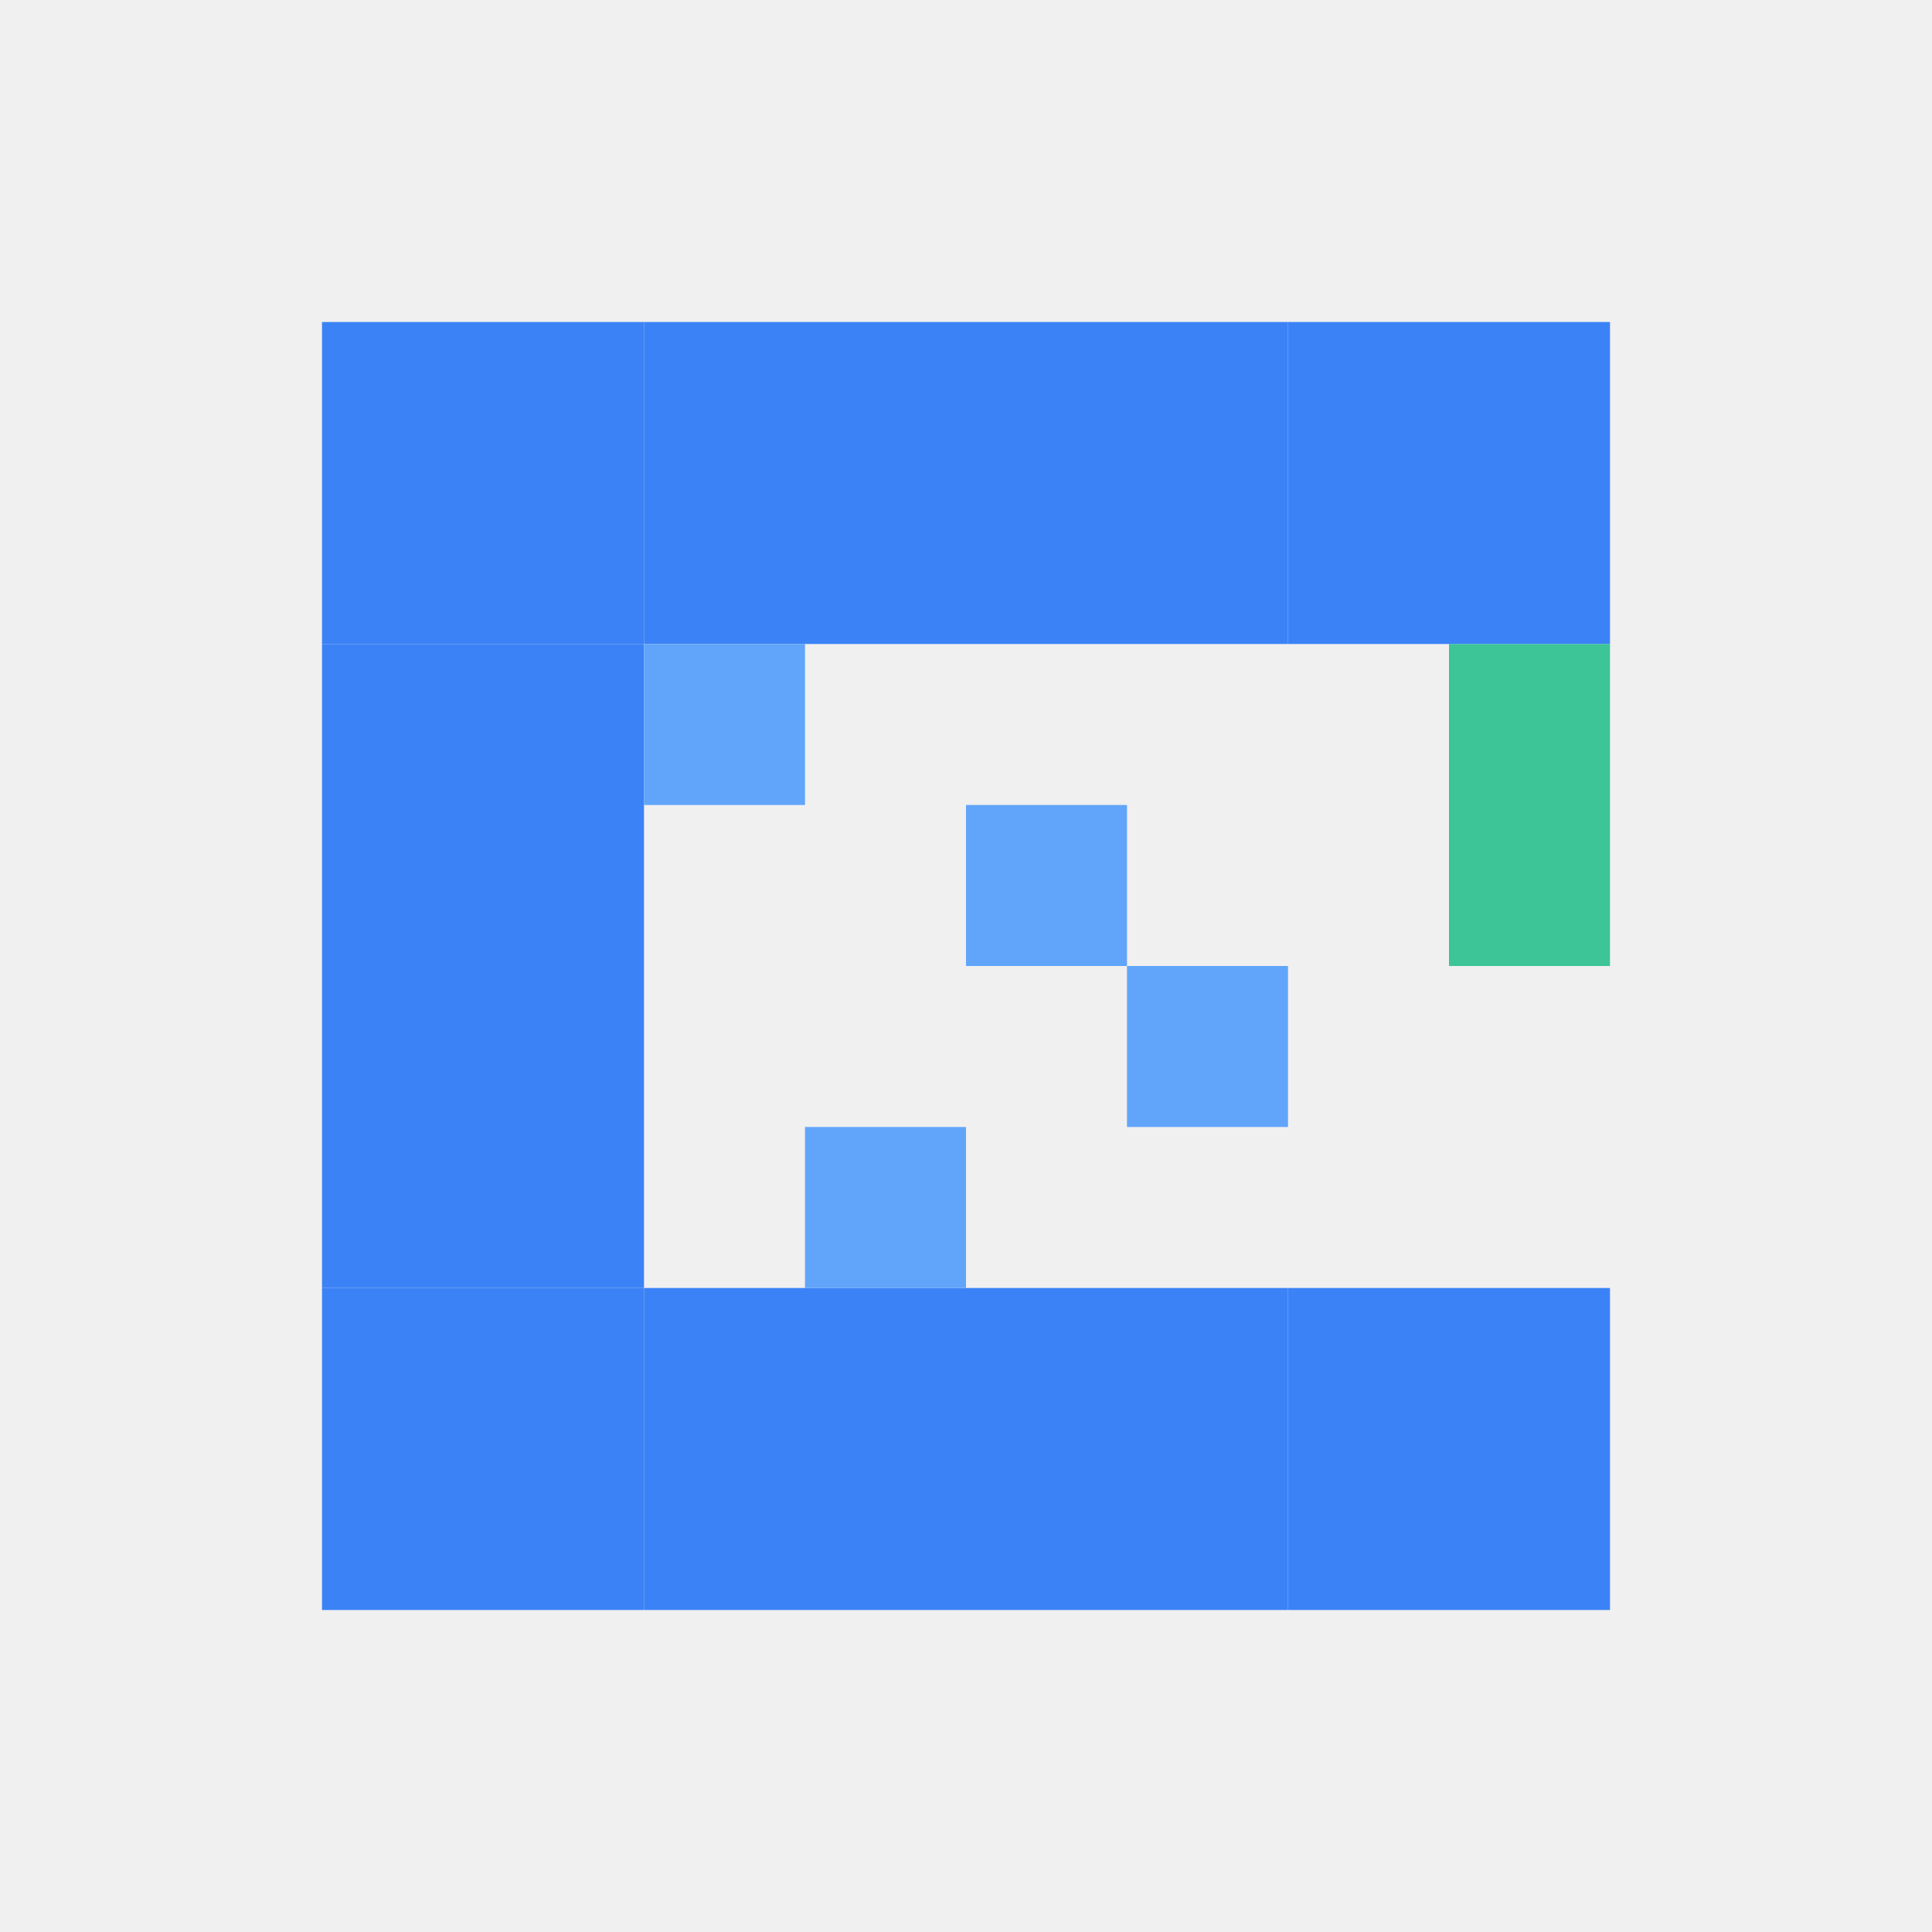
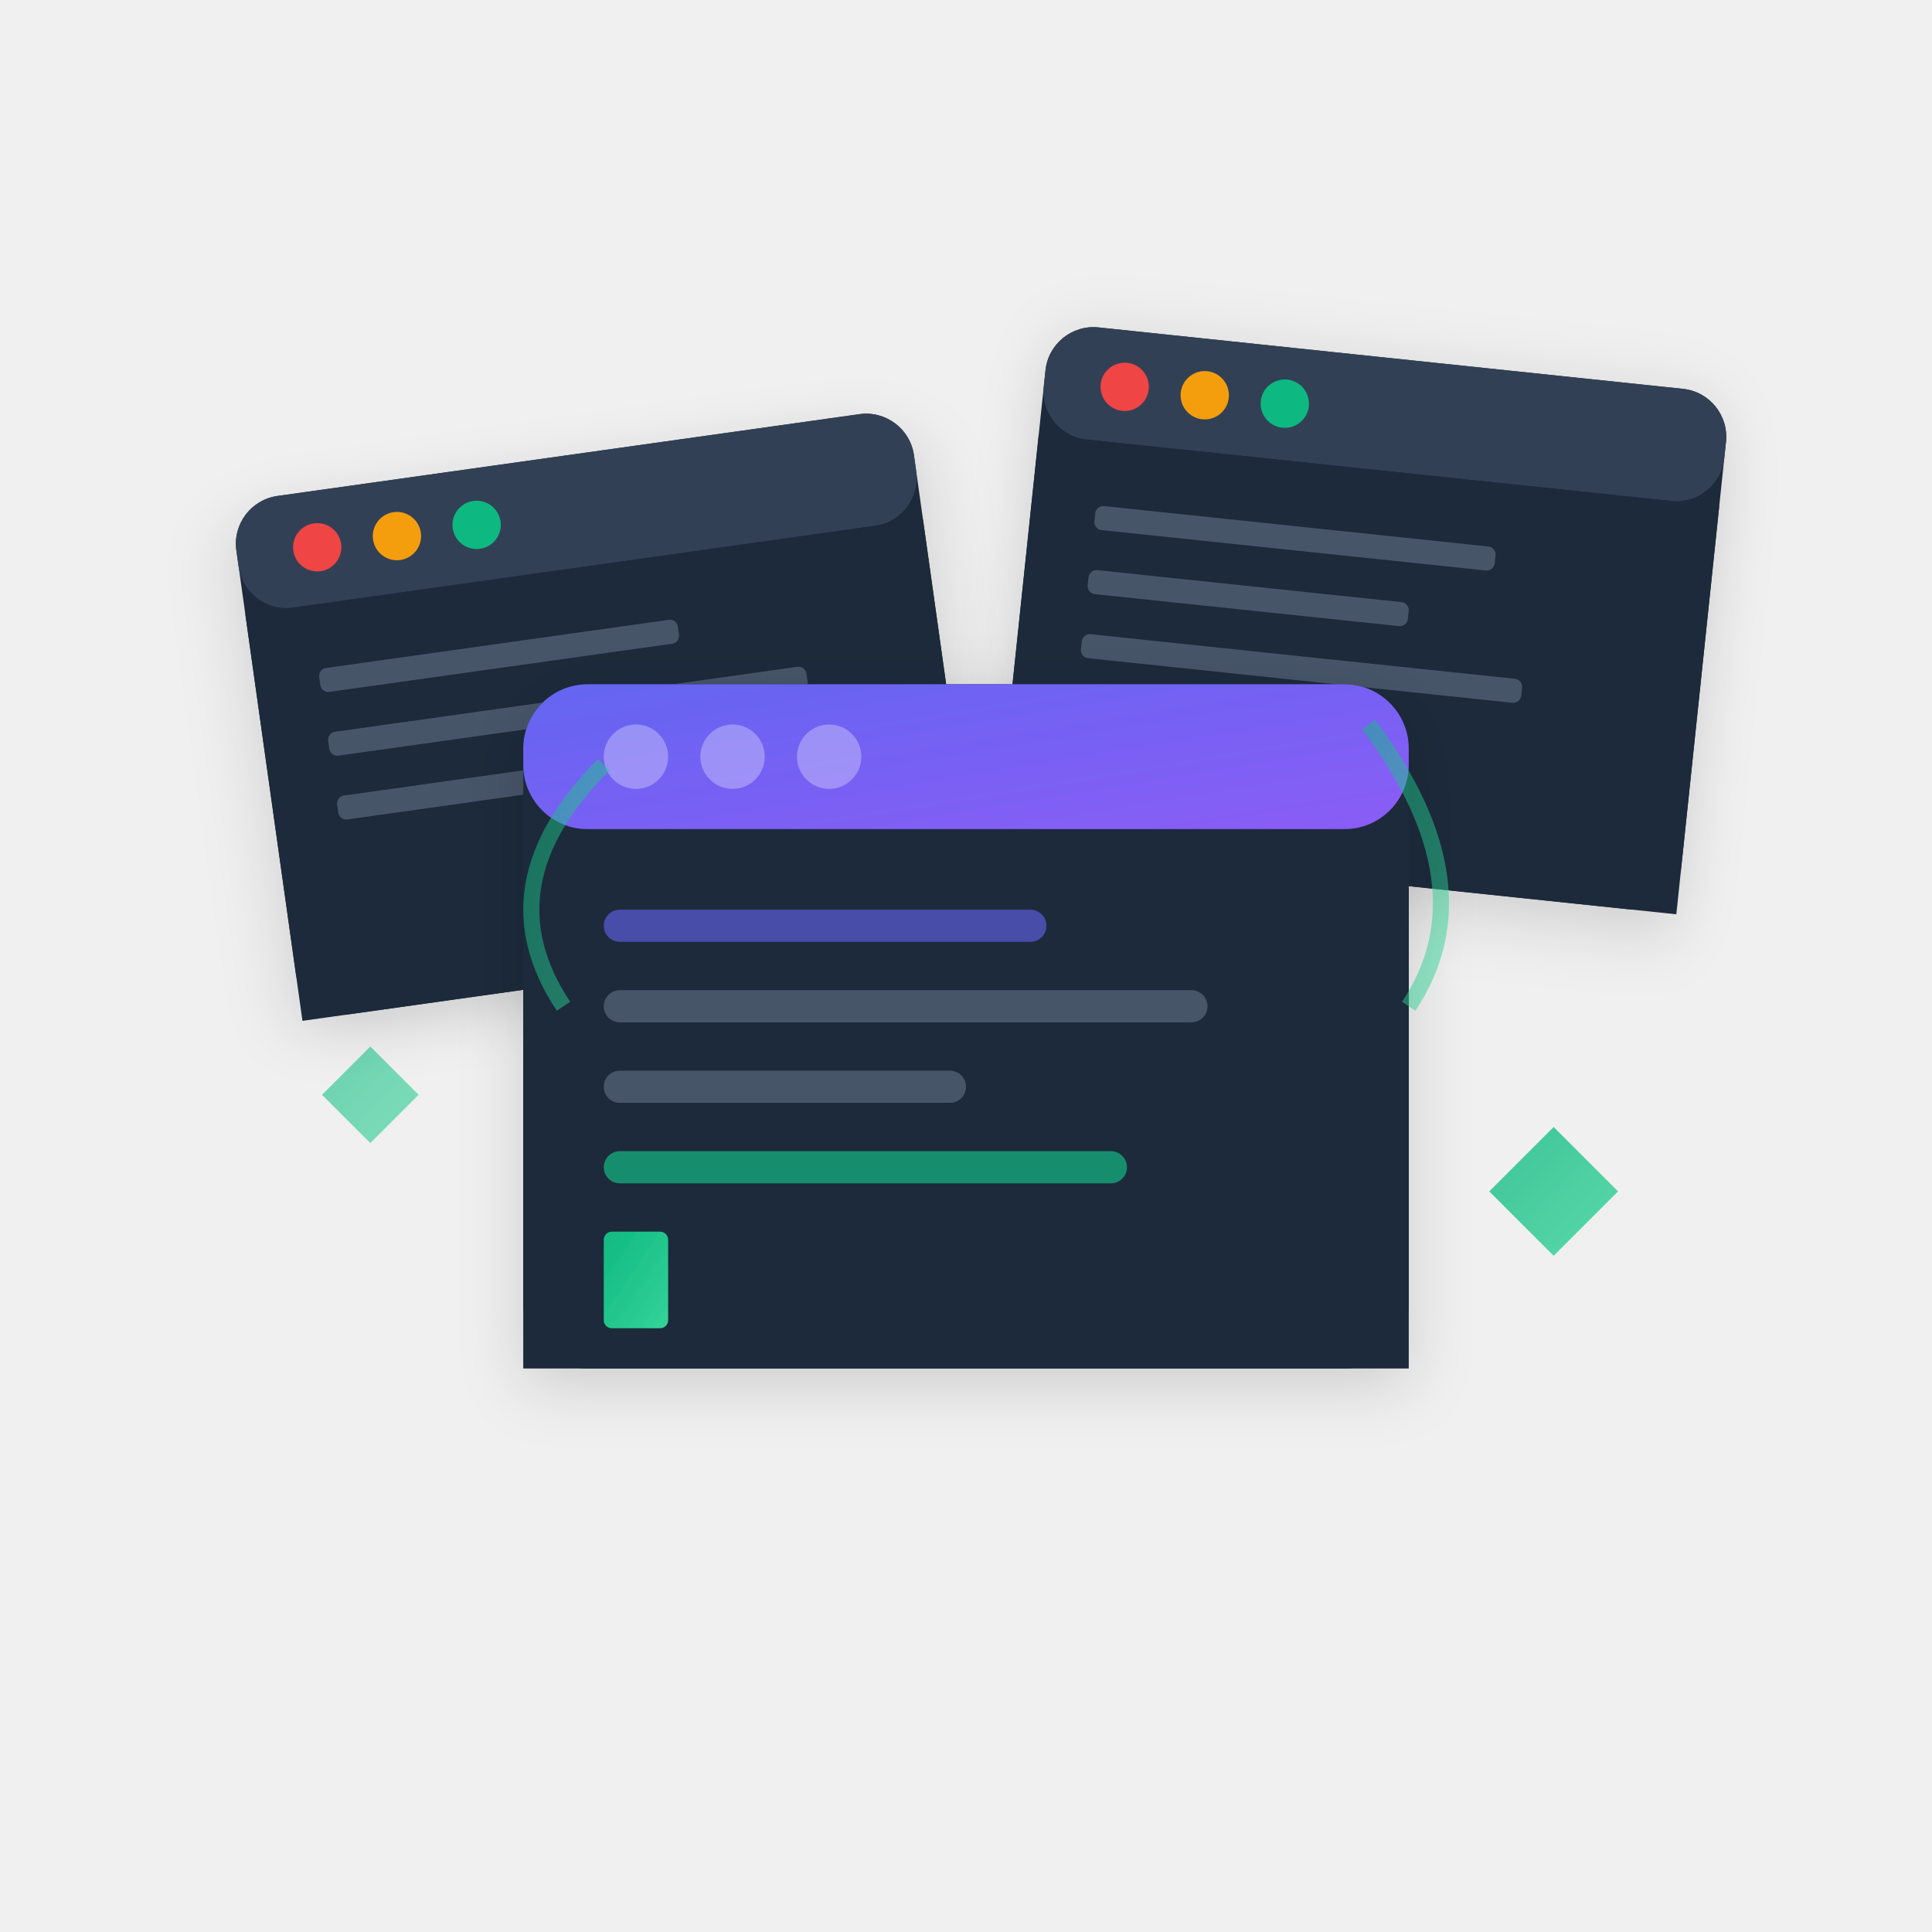
<svg xmlns="http://www.w3.org/2000/svg" width="240" height="240" viewBox="0 0 240 240" fill="none">
-   <rect width="240" height="240" fill="transparent" />
-   <rect x="40" y="40" width="40" height="40" fill="#3B82F6" />
-   <rect x="80" y="40" width="40" height="40" fill="#3B82F6" />
-   <rect x="120" y="40" width="40" height="40" fill="#3B82F6" />
-   <rect x="160" y="40" width="40" height="40" fill="#3B82F6" />
-   <rect x="40" y="80" width="40" height="40" fill="#3B82F6" />
-   <rect x="40" y="120" width="40" height="40" fill="#3B82F6" />
-   <rect x="40" y="160" width="40" height="40" fill="#3B82F6" />
-   <rect x="80" y="160" width="40" height="40" fill="#3B82F6" />
-   <rect x="120" y="160" width="40" height="40" fill="#3B82F6" />
-   <rect x="160" y="160" width="40" height="40" fill="#3B82F6" />
-   <rect x="80" y="80" width="20" height="20" fill="#60A5FA" />
-   <rect x="120" y="100" width="20" height="20" fill="#60A5FA" />
-   <rect x="140" y="120" width="20" height="20" fill="#60A5FA" />
-   <rect x="100" y="140" width="20" height="20" fill="#60A5FA" />
-   <rect x="180" y="80" width="20" height="40" fill="#10B981" opacity="0.8">
-     <animate attributeName="opacity" values="0.8;0.2;0.8" dur="1.5s" repeatCount="indefinite" />
-   </rect>
+   <defs>
+     <linearGradient id="primaryGradient" x1="0%" y1="0%" x2="100%" y2="100%">
+       <stop offset="0%" stop-color="#6366F1" />
+       <stop offset="100%" stop-color="#8B5CF6" />
+     </linearGradient>
+     <linearGradient id="accentGradient" x1="0%" y1="0%" x2="100%" y2="100%">
+       <stop offset="0%" stop-color="#10B981" />
+       <stop offset="100%" stop-color="#34D399" />
+     </linearGradient>
+     <filter id="shadow" x="-20%" y="-20%" width="140%" height="140%">
+       <feDropShadow dx="0" dy="2" stdDeviation="4" flood-color="#000" flood-opacity="0.15" />
+     </filter>
+   </defs>
+   <circle cx="120" cy="120" r="110" fill="#0F172A" opacity="0" />
+   <g transform="translate(35, 55) rotate(-8, 50, 50)" filter="url(#shadow)">
+     <rect width="85" height="65" rx="6" fill="#1E293B" />
+     <rect y="0" width="85" height="14" rx="6" fill="#334155" />
+     <rect y="14" width="85" height="51" rx="0 0 6 6" fill="#1E293B" />
+     <circle cx="10" cy="7" r="3" fill="#EF4444" />
+     <circle cx="20" cy="7" r="3" fill="#F59E0B" />
+     <circle cx="30" cy="7" r="3" fill="#10B981" />
+     <rect x="8" y="22" width="45" height="3" rx="1" fill="#475569" />
+     <rect x="8" y="30" width="60" height="3" rx="1" fill="#475569" />
+     <rect x="8" y="38" width="35" height="3" rx="1" fill="#475569" />
+   </g>
+   <g transform="translate(125, 45) rotate(6, 50, 50)" filter="url(#shadow)">
+     <rect width="85" height="65" rx="6" fill="#1E293B" />
+     <rect y="0" width="85" height="14" rx="6" fill="#334155" />
+     <rect y="14" width="85" height="51" rx="0 0 6 6" fill="#1E293B" />
+     <circle cx="10" cy="7" r="3" fill="#EF4444" />
+     <circle cx="20" cy="7" r="3" fill="#F59E0B" />
+     <circle cx="30" cy="7" r="3" fill="#10B981" />
+     <rect x="8" y="22" width="50" height="3" rx="1" fill="#475569" />
+     <rect x="8" y="30" width="40" height="3" rx="1" fill="#475569" />
+     <rect x="8" y="38" width="55" height="3" rx="1" fill="#475569" />
+   </g>
+   <g transform="translate(65, 85)" filter="url(#shadow)">
+     <rect width="110" height="85" rx="8" fill="#1E293B" />
+     <rect y="0" width="110" height="18" rx="8" fill="url(#primaryGradient)" />
+     <rect y="18" width="110" height="67" rx="0 0 8 8" fill="#1E293B" />
+     <circle cx="14" cy="9" r="4" fill="#fff" opacity="0.3" />
+     <circle cx="26" cy="9" r="4" fill="#fff" opacity="0.3" />
+     <circle cx="38" cy="9" r="4" fill="#fff" opacity="0.3" />
+     <rect x="10" y="28" width="55" height="4" rx="2" fill="#6366F1" opacity="0.6" />
+     <rect x="10" y="38" width="75" height="4" rx="2" fill="#475569" />
+     <rect x="10" y="48" width="45" height="4" rx="2" fill="#475569" />
+     <rect x="10" y="58" width="65" height="4" rx="2" fill="#10B981" opacity="0.7" />
+     <rect x="10" y="68" width="8" height="12" rx="1" fill="url(#accentGradient)">
+       <animate attributeName="opacity" values="1;0.3;1" dur="1.2s" repeatCount="indefinite" />
+     </rect>
+   </g>
+   <path d="M75 95 Q60 110 70 125" stroke="url(#accentGradient)" stroke-width="2" fill="none" opacity="0.5" />
+   <path d="M170 90 Q185 110 175 125" stroke="url(#accentGradient)" stroke-width="2" fill="none" opacity="0.5" />
+   <g transform="translate(185, 140)">
+     <path d="M0 8 L8 0 L16 8 L8 16 Z" fill="url(#accentGradient)" opacity="0.8" />
+   </g>
+   <g transform="translate(40, 130)">
+     <path d="M0 6 L6 0 L12 6 L6 12 Z" fill="url(#accentGradient)" opacity="0.6" />
+   </g>
</svg>
